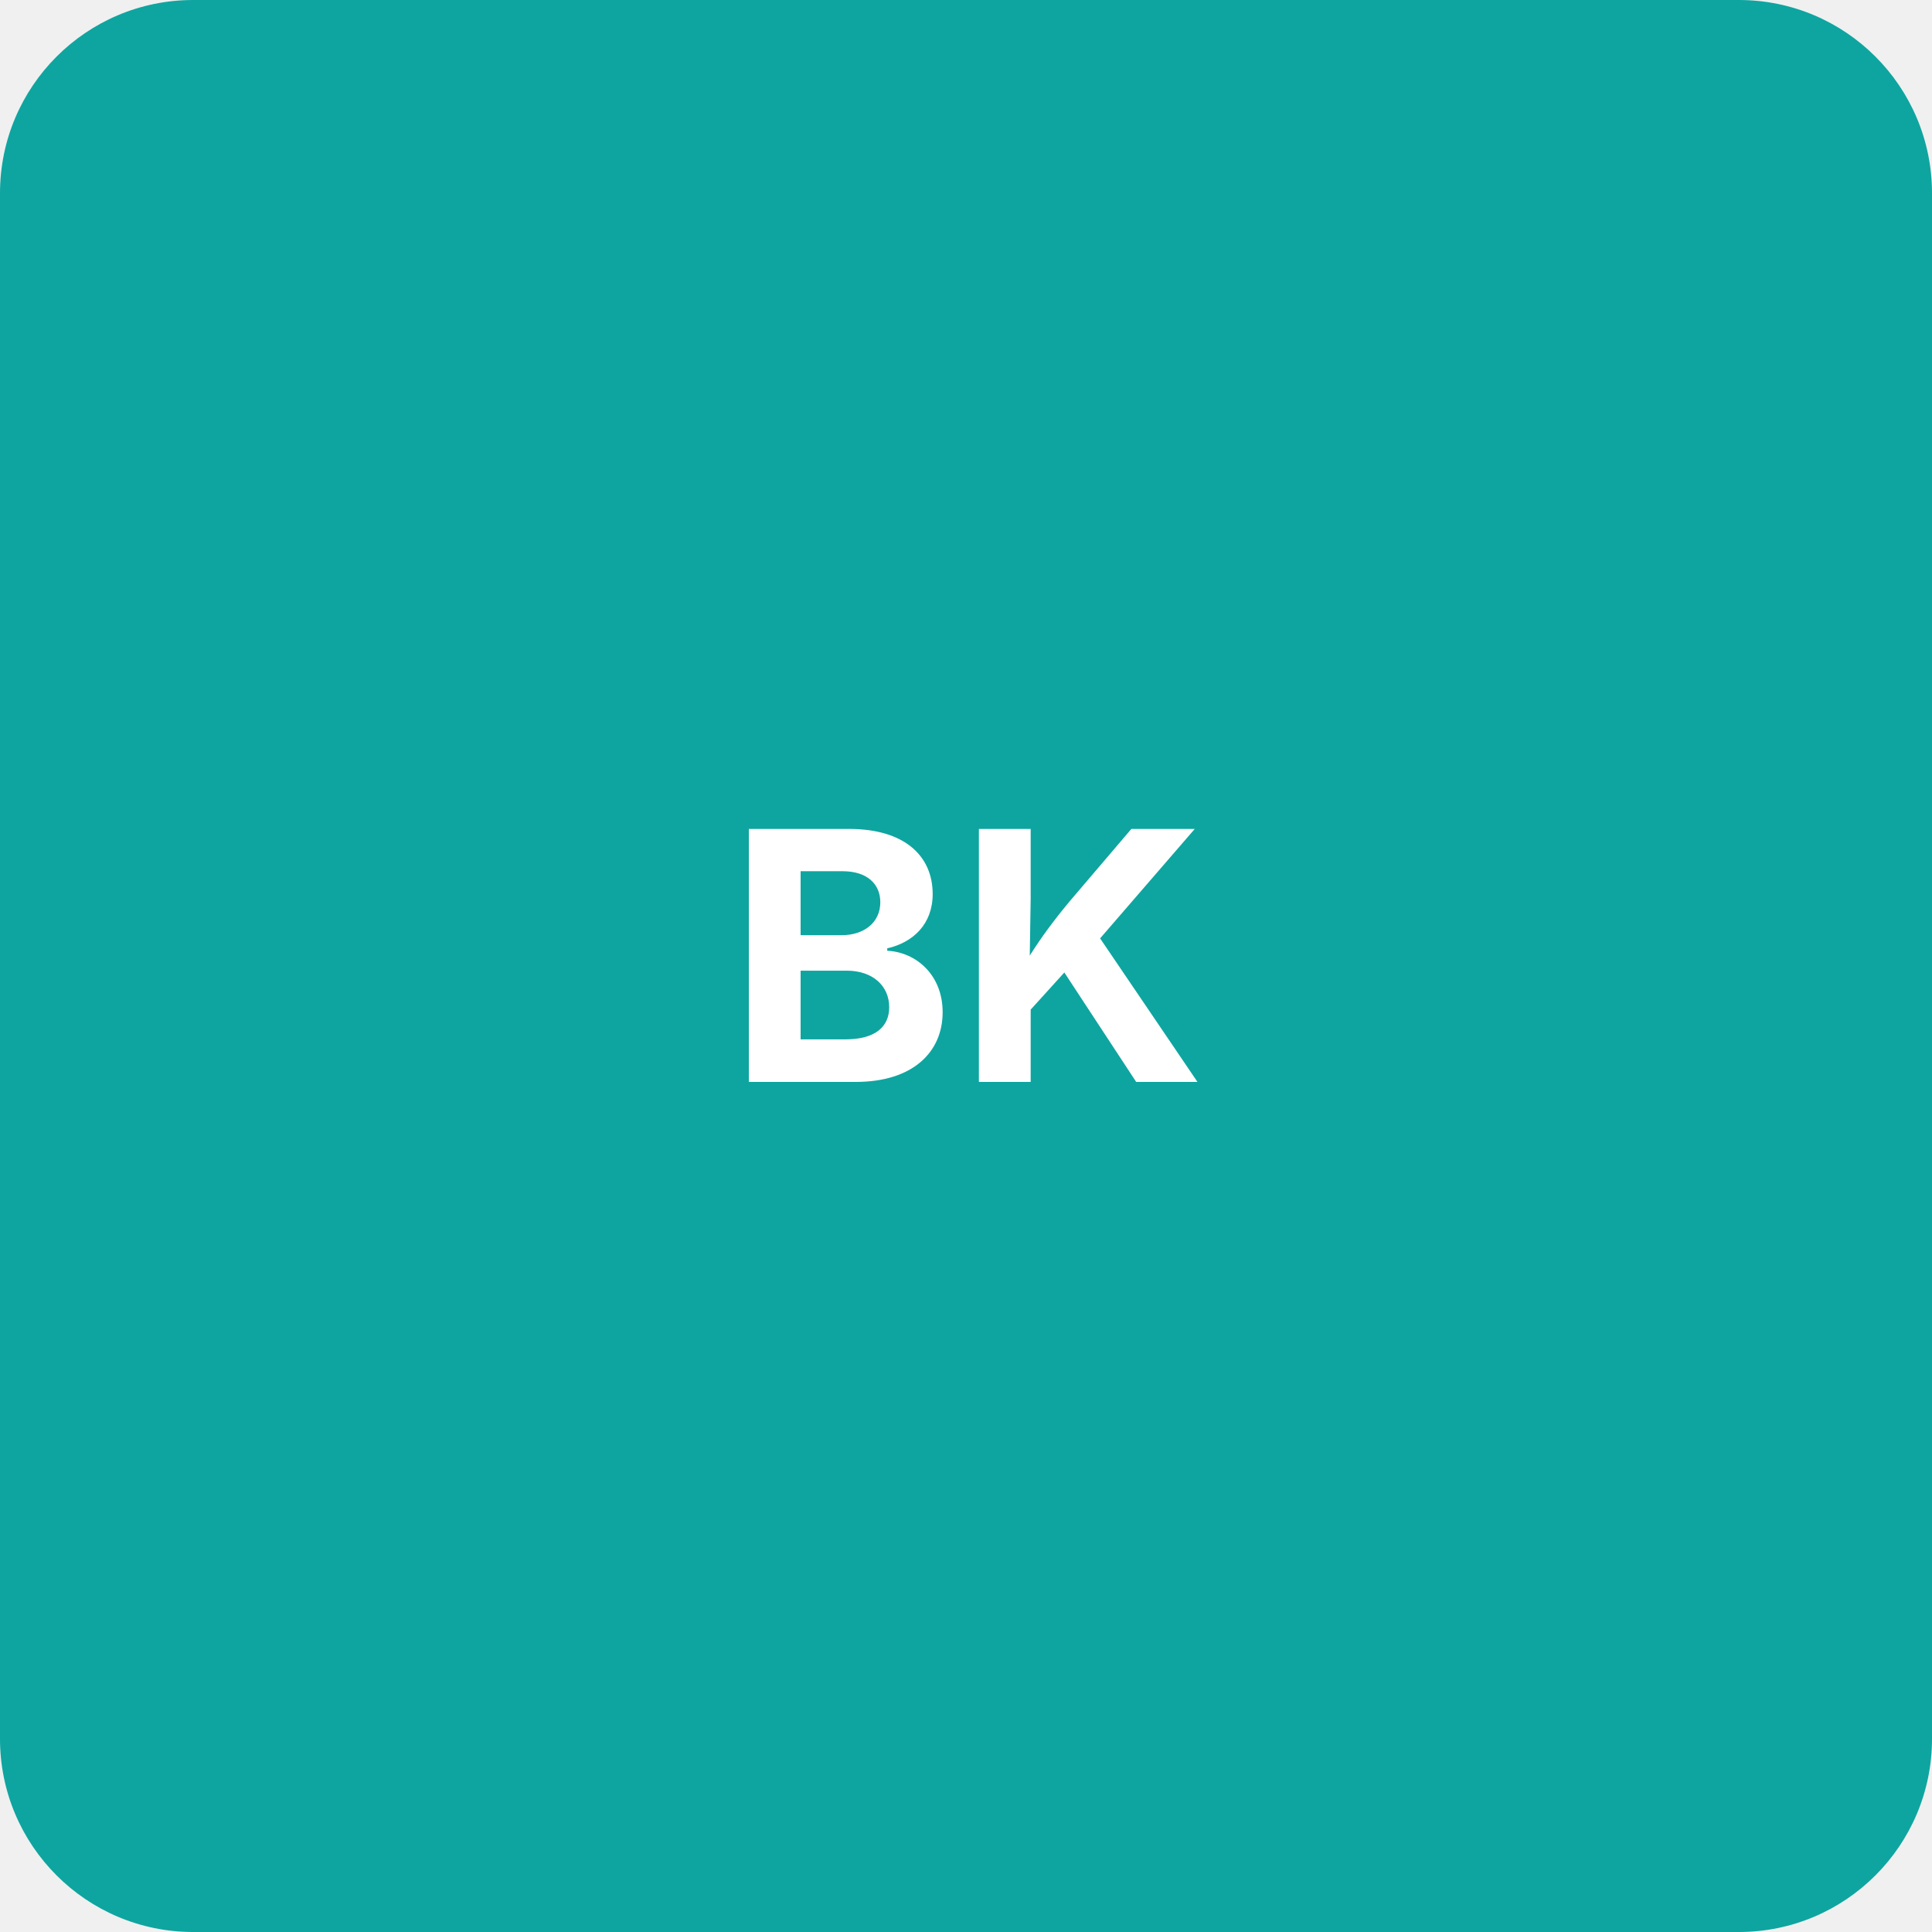
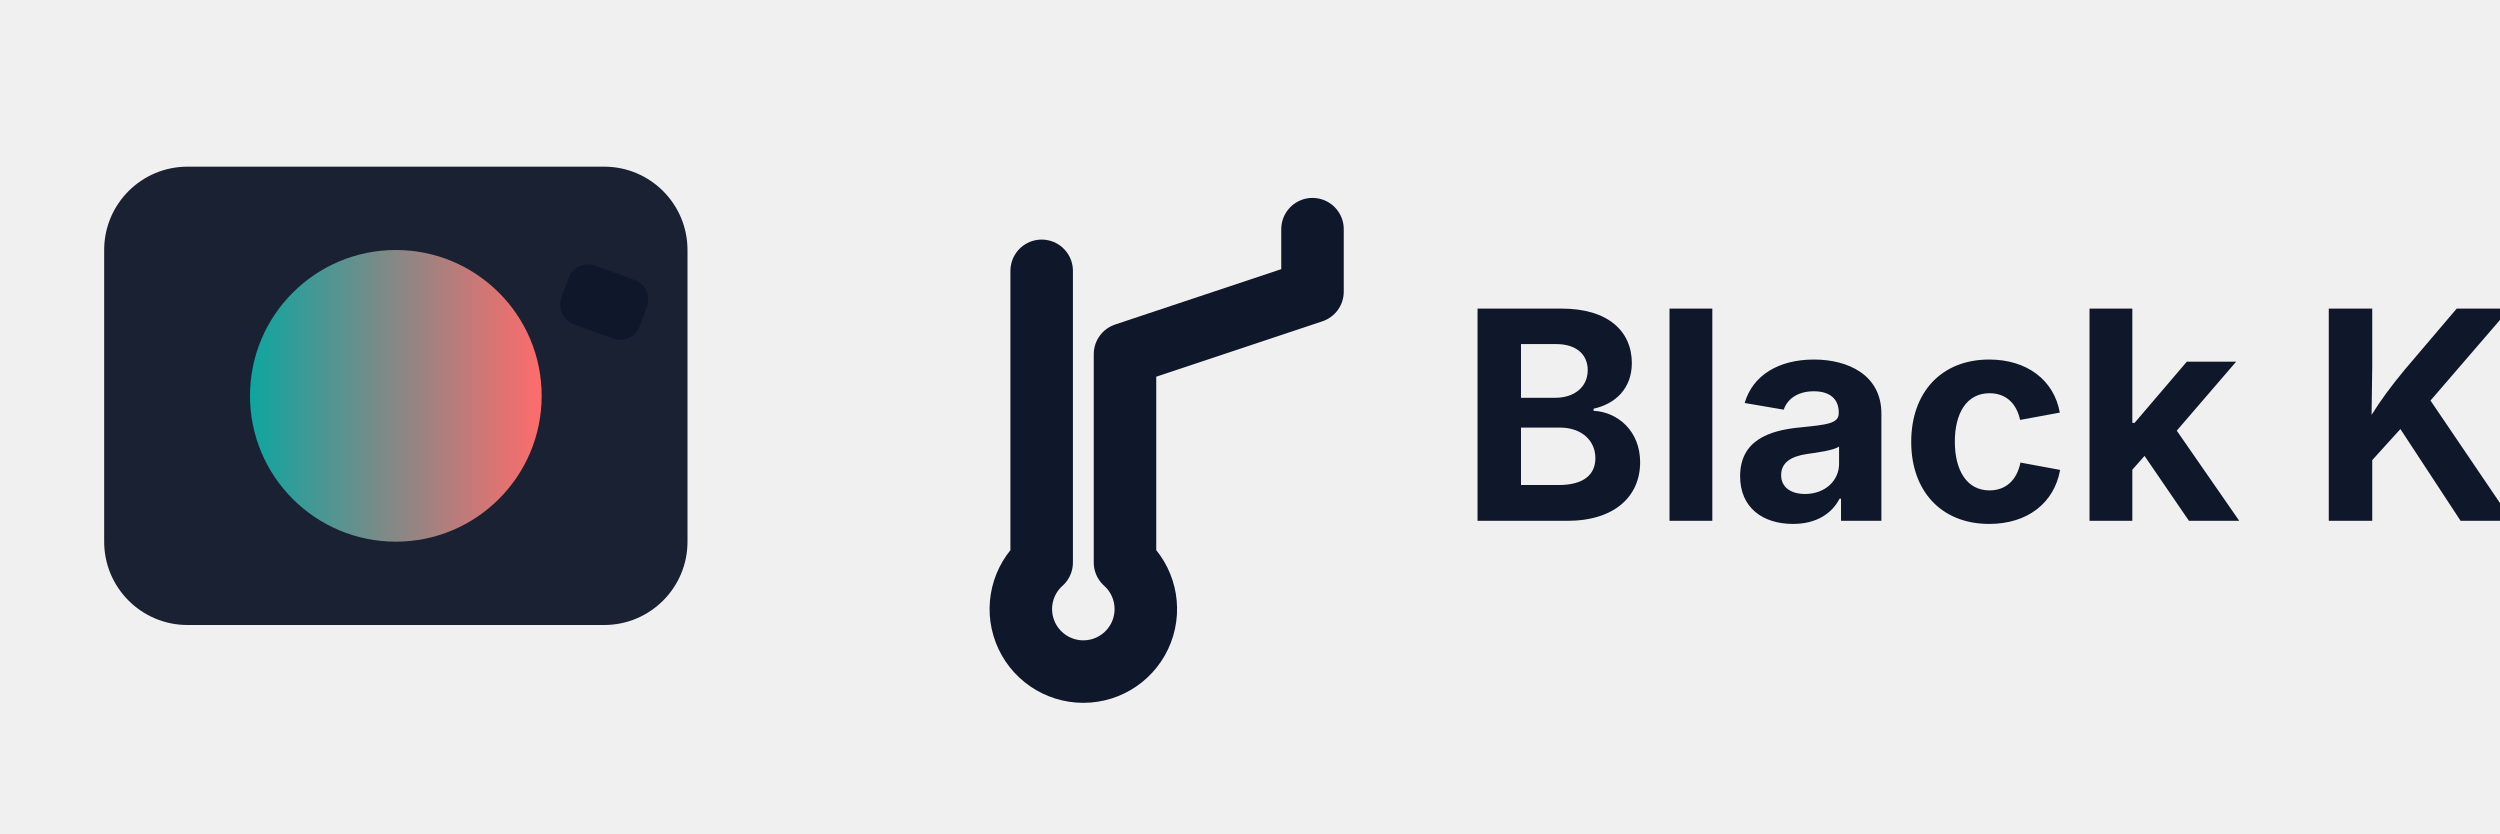
- <svg xmlns="http://www.w3.org/2000/svg" viewBox="0 0 200 200" width="200" height="200" role="img" aria-label="Black Kandy logo">
-   <rect width="200" height="200" rx="20" fill="#0ea5a0" />
-   <text x="50%" y="56%" text-anchor="middle" fill="#fff" font-family="Inter, Arial, sans-serif" font-weight="700" font-size="36">BK</text>
+ <svg xmlns="http://www.w3.org/2000/svg" viewBox="0 0 240 80" width="240" height="80" role="img" aria-label="Black Kandy logo">
+   <defs>
+     <linearGradient id="lg" x1="0" x2="1">
+       <stop offset="0%" stop-color="#0ea5a0" />
+       <stop offset="100%" stop-color="#ff6b6b" />
+     </linearGradient>
+   </defs>
+   <rect width="240" height="80" rx="12" fill="none" />
+   <g transform="translate(10,8)">
+     <rect x="0" y="8" width="56" height="44" rx="8" fill="#0f172a" opacity="0.95" />
+     <circle cx="28" cy="30" r="14" fill="url(#lg)" />
+     <rect x="44" y="18" width="8" height="6" rx="2" fill="#0f172a" transform="rotate(20 48 21)" />
+     <path d="M90 18 v28 a6 6 0 1 0 8 0 v-20 l18 -6 v-6" fill="none" stroke="#0f172a" stroke-width="6" stroke-linecap="round" stroke-linejoin="round" />
+   </g>
+   <text x="140" y="50" fill="#0f172a" font-family="Inter, Arial, sans-serif" font-weight="700" font-size="28">Black Kandy</text>
</svg>
